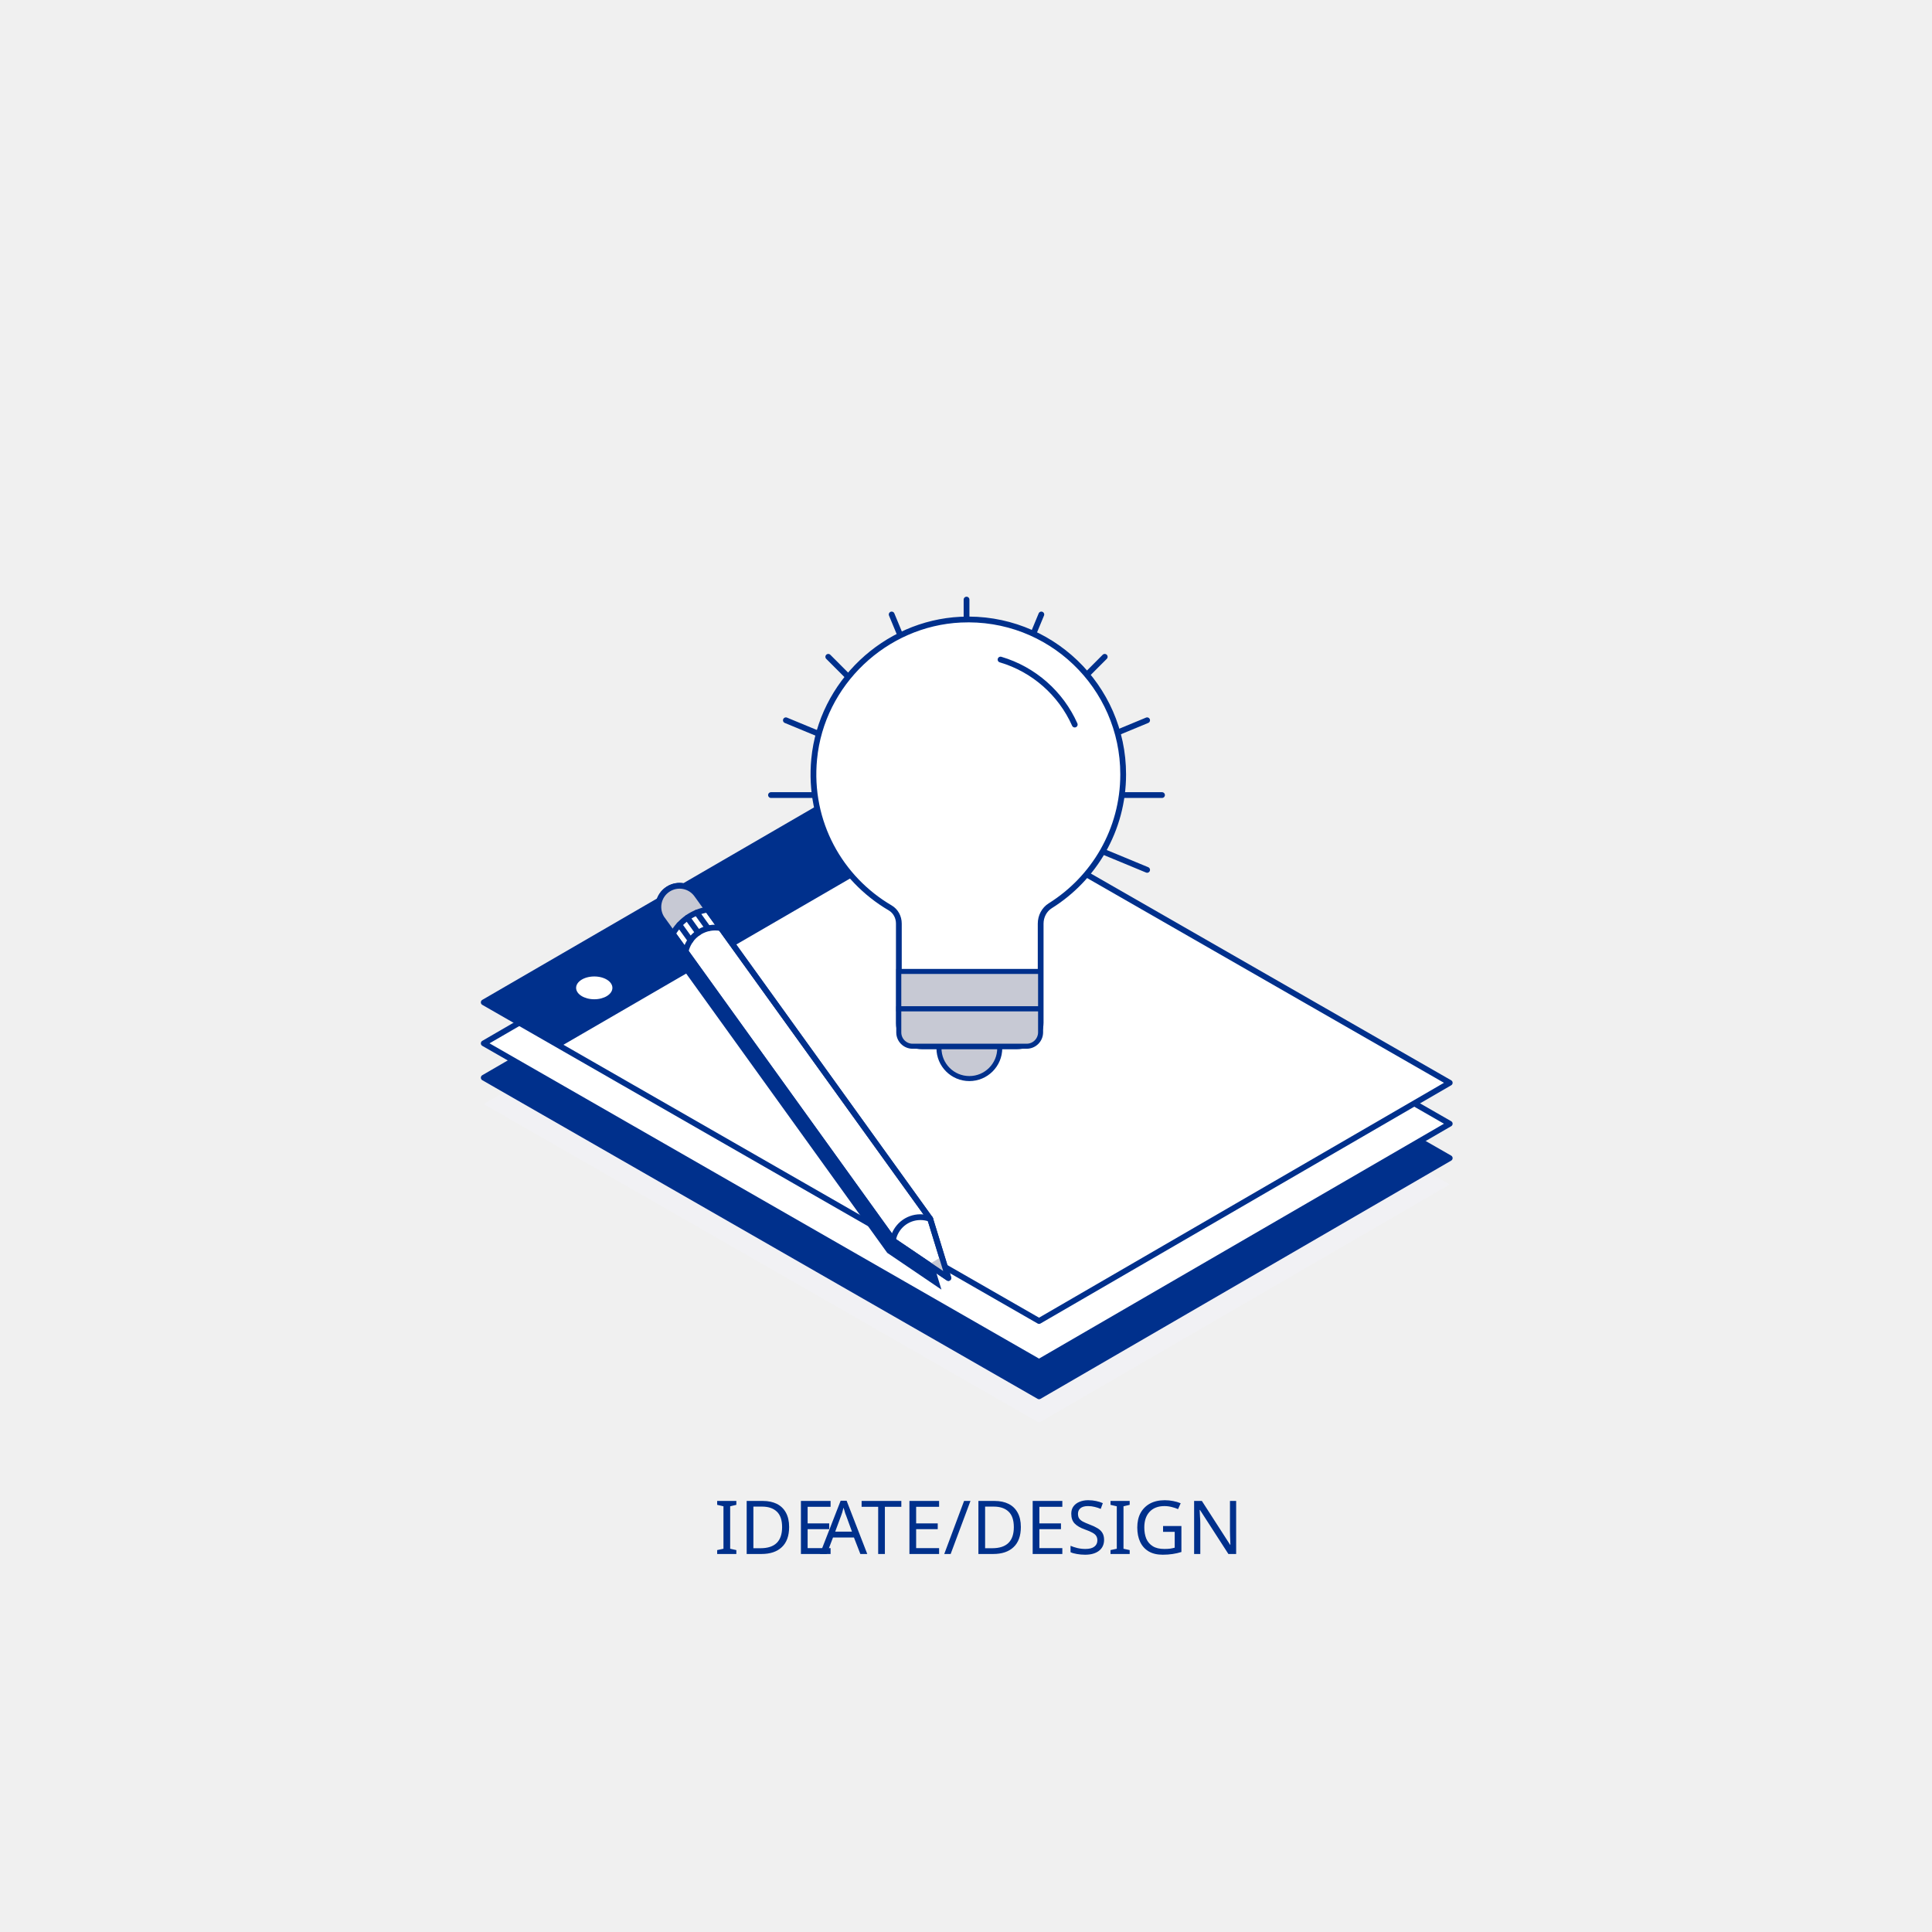
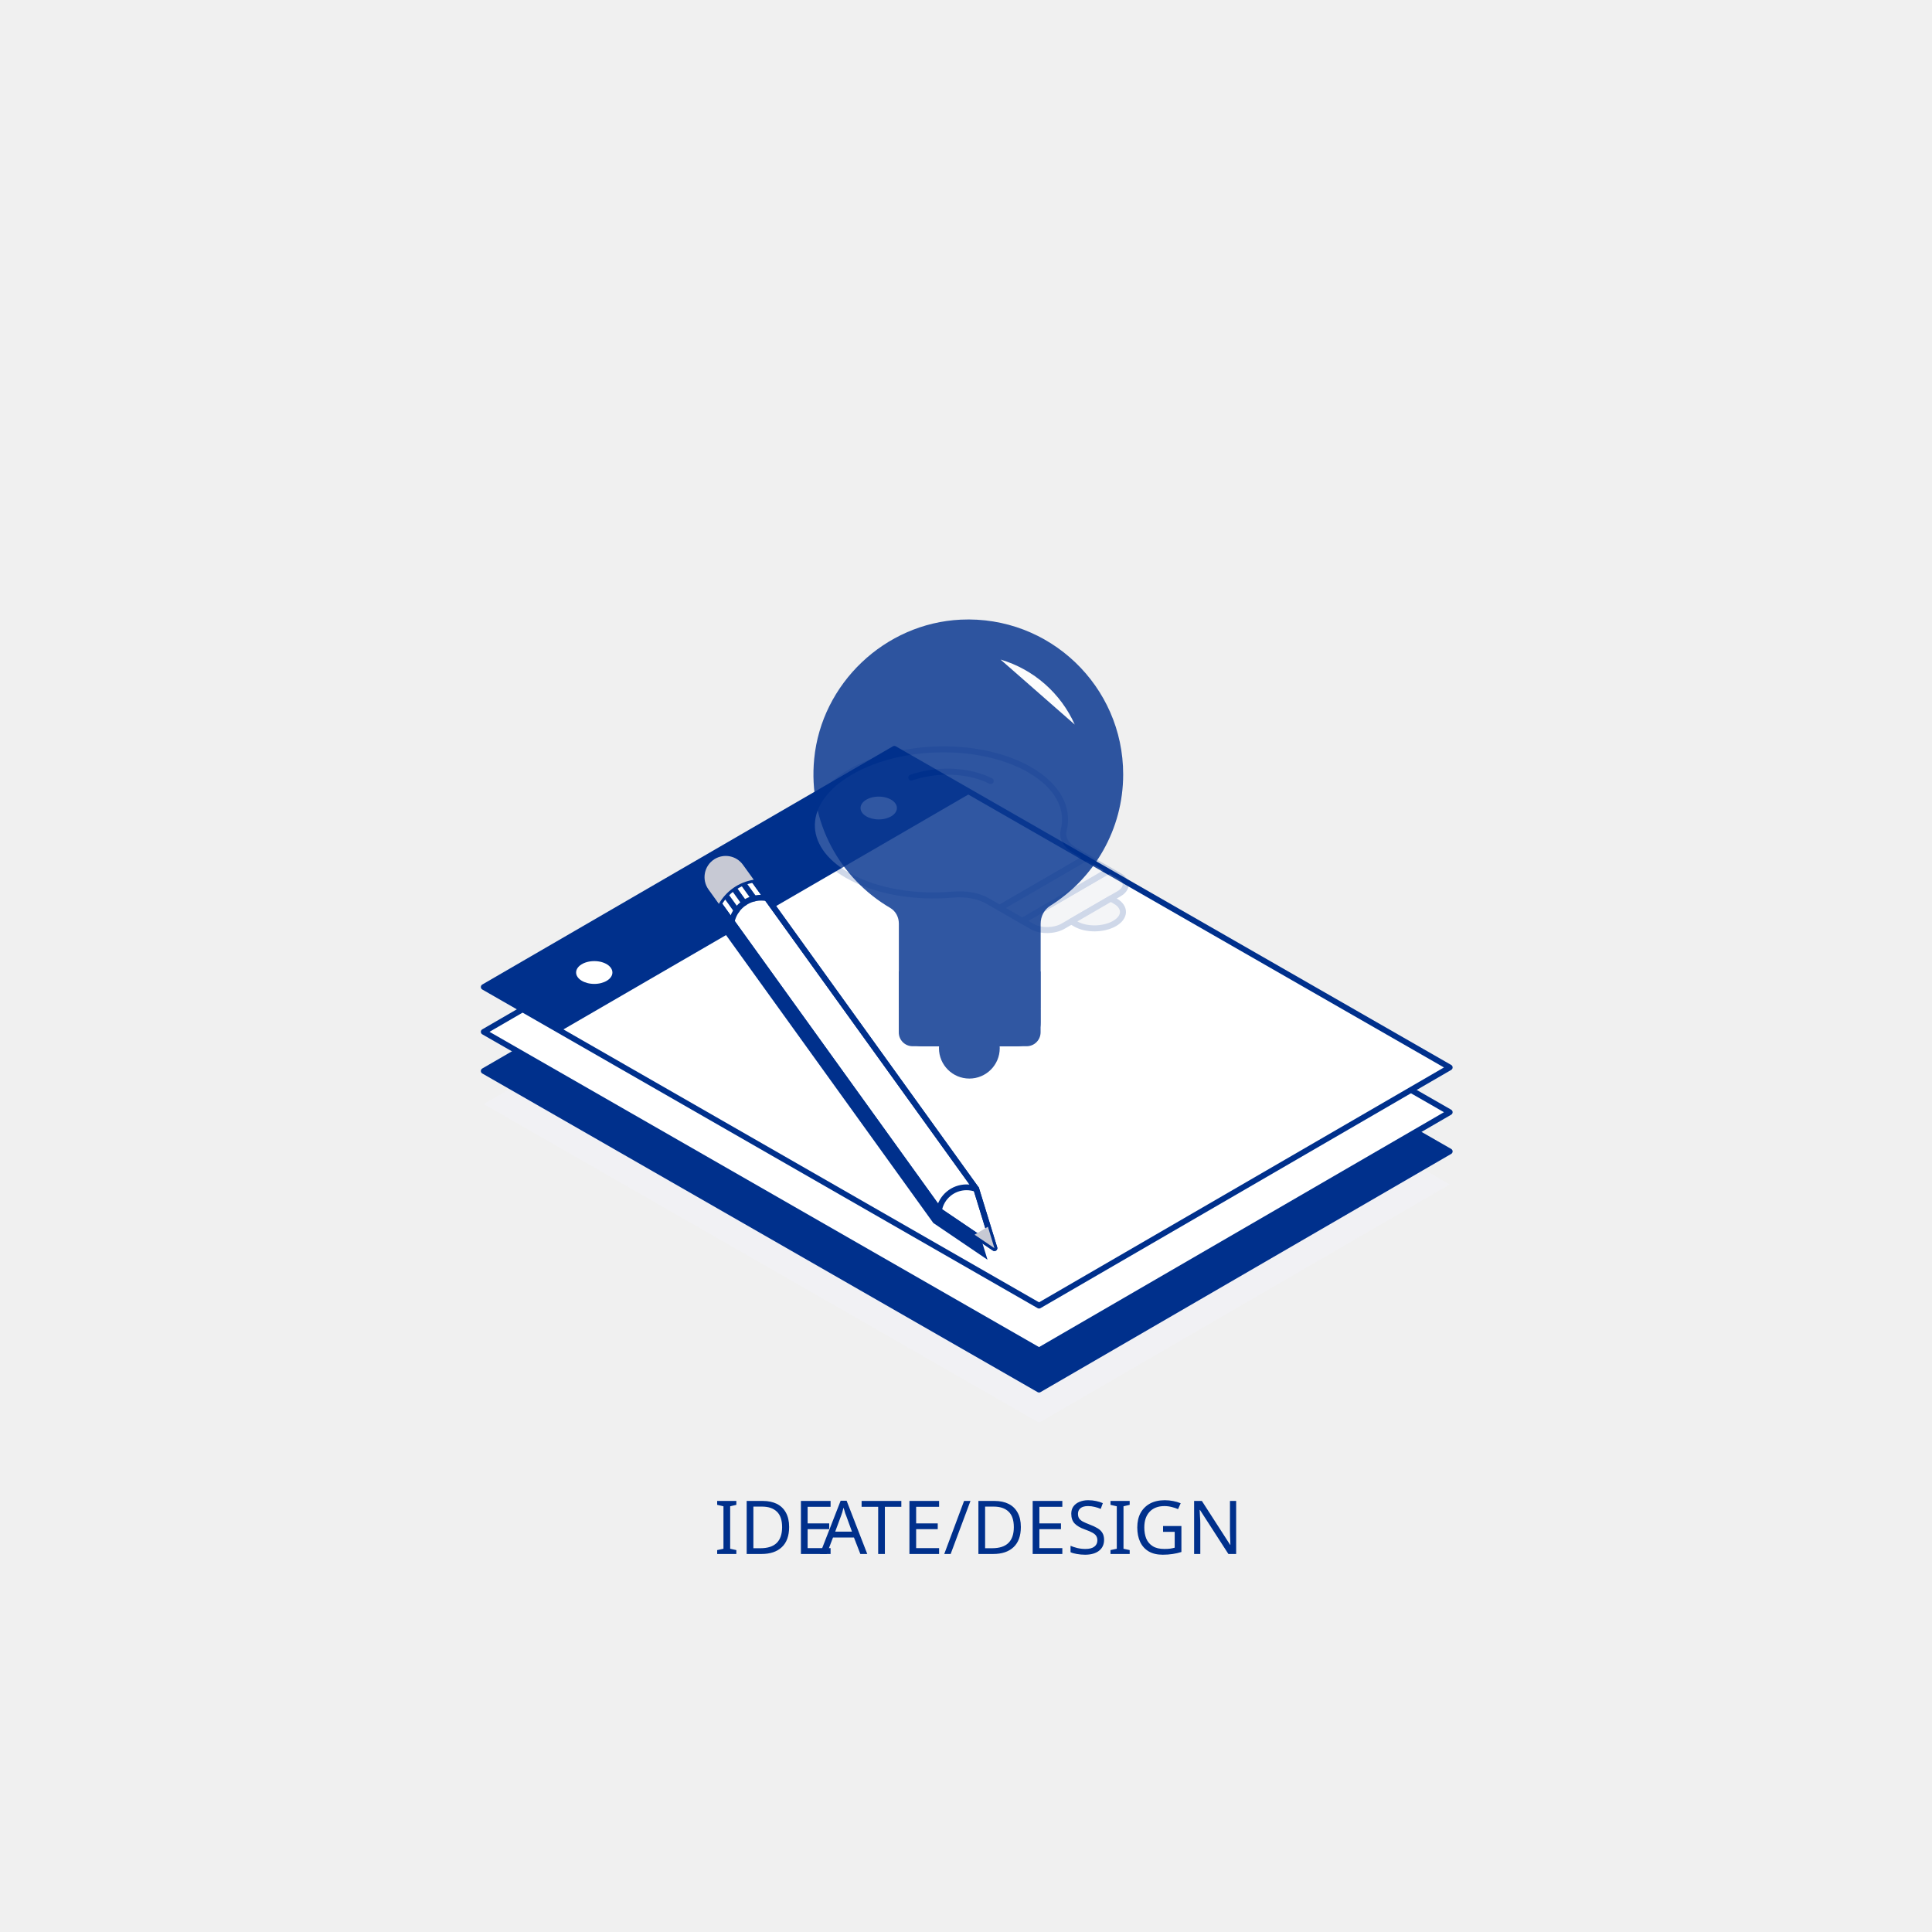
- <svg xmlns="http://www.w3.org/2000/svg" id="Layer_1_copy_3" data-name="Layer 1 copy 3" viewBox="0 0 288 288">
+ <svg xmlns="http://www.w3.org/2000/svg" id="Layer_1_copy_2" data-name="Layer 1 copy 2" viewBox="0 0 288 288">
  <defs>
    <style>
-       .cls-1, .cls-2 {
-         fill: none;
-       }
- 
-       .cls-3, .cls-4 {
+       .cls-1 {
        fill: #c7c9d4;
      }

-       .cls-5, .cls-4, .cls-6, .cls-2 {
-         stroke: #00308c;
-       }
- 
-       .cls-5, .cls-7 {
+       .cls-2 {
        fill: #fff;
      }

-       .cls-5, .cls-6, .cls-2 {
+       .cls-3, .cls-4, .cls-5 {
+         fill: #00308c;
+       }
+ 
+       .cls-3, .cls-6 {
+         stroke: #00308c;
        stroke-linecap: round;
        stroke-linejoin: round;
        stroke-width: .86px;
      }

-       .cls-4 {
-         stroke-miterlimit: 10;
-         stroke-width: .75px;
-       }
- 
-       .cls-6, .cls-8, .cls-9 {
-         fill: #00308c;
-       }
- 
-       .cls-10 {
+       .cls-7 {
        fill: #f1f1f4;
      }

-       .cls-9 {
+       .cls-5 {
        font-family: DIN2014-Regular, 'DIN 2014';
        font-size: 11.08px;
      }

-       .cls-11 {
+       .cls-8 {
        letter-spacing: -.03em;
      }

-       .cls-12 {
-         clip-path: url(#clippath);
+       .cls-6 {
+         fill: none;
      }
    </style>
-     <clipPath id="clippath">
-       <rect class="cls-1" x="137.25" y="155.72" width="15.36" height="6.19" />
-     </clipPath>
  </defs>
-   <text class="cls-9" transform="translate(106.47 231.65)">
+   <text class="cls-5" transform="translate(106.47 231.65)">
    <tspan x="0" y="0">IDE</tspan>
-     <tspan class="cls-11" x="15.75" y="0">A</tspan>
+     <tspan class="cls-8" x="15.75" y="0">A</tspan>
    <tspan x="21.86" y="0">TE/DESIGN</tspan>
  </text>
-   <polygon id="Pad_Shadow" data-name="Pad Shadow" class="cls-10" points="216.11 176.56 133.32 129.07 72.11 164.58 154.89 212.07 216.11 176.56" />
-   <polygon id="Pad_Bottom" data-name="Pad Bottom" class="cls-6" points="216.11 172.64 133.32 125.15 72.11 160.65 154.89 208.15 216.11 172.64" />
+   <polygon id="Pad_Shadow" data-name="Pad Shadow" class="cls-7" points="216.11 176.56 133.32 129.07 72.11 164.58 154.89 212.07 216.11 176.56" />
+   <polygon id="Pad_Bottom" data-name="Pad Bottom" class="cls-3" points="216.11 171.639 133.32 124.149 72.11 159.65 154.89 207.149 216.11 171.639" />
  <g id="Pad_Middle" data-name="Pad Middle">
-     <polygon class="cls-7" points="216.11 167.51 133.32 120.02 72.11 155.53 154.89 203.02 216.11 167.51" />
-     <polygon class="cls-2" points="216.11 167.51 133.32 120.02 72.11 155.53 154.89 203.02 216.11 167.51" />
+     <polygon class="cls-2" points="216.11 165.794 133.32 118.304 72.11 153.814 154.89 201.304 216.11 165.794" />
+     <polygon class="cls-6" points="216.11 165.794 133.32 118.304 72.11 153.814 154.89 201.304 216.11 165.794" />
  </g>
  <g id="Pad_Top" data-name="Pad Top">
-     <polygon class="cls-7" points="216.11 161.41 133.32 113.91 72.11 149.42 154.89 196.92 216.11 161.41" />
-     <polygon class="cls-2" points="216.11 161.41 133.32 113.91 72.11 149.42 154.89 196.92 216.11 161.41" />
-     <path class="cls-8" d="M133.32,113.91l-61.22,35.51,11.46,6.57,61.22-35.51-11.46-6.57ZM88.59,148.96c-1.49,0-2.71-.76-2.71-1.7s1.21-1.7,2.71-1.7,2.7.76,2.7,1.7-1.21,1.7-2.7,1.7M130.99,124.44c-1.49,0-2.71-.76-2.71-1.7s1.21-1.7,2.71-1.7,2.71.76,2.71,1.7-1.21,1.7-2.71,1.7" />
+     <polygon class="cls-2" points="216.11 159.121 133.32 111.623 72.11 147.133 154.89 194.631 216.11 159.121" />
+     <polygon class="cls-6" points="216.11 159.121 133.32 111.623 72.11 147.133 154.89 194.631 216.11 159.121" />
+     <path class="cls-4" d="M133.32,111.62l-61.22,35.51 11.46,6.57 61.22,-35.51 -11.46,-6.57ZM88.59,146.67c-1.49,0.00,-2.71,-0.76,-2.71,-1.70s1.21,-1.70,2.71,-1.70 2.70,0.76,2.70,1.70 -1.21,1.70,-2.70,1.70M130.99,122.15c-1.49,0.00,-2.71,-0.76,-2.71,-1.70s1.21,-1.70,2.71,-1.70 2.71,0.76,2.71,1.70 -1.21,1.70,-2.71,1.70" />
  </g>
-   <g id="Beam">
-     <line class="cls-5" x1="144.08" y1="97.82" x2="144.08" y2="89.38" />
-     <line class="cls-5" x1="136.15" y1="99.40" x2="132.92" y2="91.60" />
-     <line class="cls-5" x1="129.44" y1="103.89" x2="123.47" y2="97.91" />
-     <line class="cls-5" x1="124.95" y1="110.60" x2="117.15" y2="107.37" />
-     <line class="cls-5" x1="171.00" y1="129.67" x2="163.20" y2="126.44" />
-     <line class="cls-5" x1="123.38" y1="118.52" x2="114.93" y2="118.52" />
-     <line class="cls-5" x1="173.22" y1="118.52" x2="164.77" y2="118.52" />
-     <line class="cls-5" x1="124.95" y1="126.44" x2="117.15" y2="129.67" />
-     <line class="cls-5" x1="171.00" y1="107.37" x2="163.20" y2="110.60" />
-     <line class="cls-5" x1="164.68" y1="97.91" x2="158.71" y2="103.89" />
-     <line class="cls-5" x1="155.23" y1="91.60" x2="152.00" y2="99.40" />
+   <g id="Bulb_One" opacity="0.19" transform="translate(-10.71, -22.77) scale(1.04)">
+     <path class="cls-1" d="M169.33,146.63l1.44.83c1.2.69,1.16,1.83-.08,2.54l-8.02,4.65c-1.24.72-3.21.74-4.41.06l-1.44-.83,12.51-7.25Z" />
+     <path class="cls-6" d="M169.33,146.63l1.44.83c1.2.69,1.16,1.83-.08,2.54l-8.02,4.65c-1.24.72-3.21.74-4.41.06l-1.44-.83,12.51-7.25Z" />
+     <path class="cls-2" d="M157.87,132.22c4.08,2.34,5.7,5.58,4.89,8.7-.27,1.06.31,2.12,1.59,2.86l1.75,1-12.51,7.25-1.75-1c-1.28-.74-3.11-1.07-4.95-.91-5.42.48-11.05-.43-15.13-2.77-6.97-4-6.76-10.64.47-14.82,7.23-4.18,18.66-4.32,25.63-.32" />
+     <path class="cls-6" d="M157.87,132.22c4.08,2.34,5.7,5.58,4.89,8.7-.27,1.06.31,2.12,1.59,2.86l1.75,1-12.51,7.25-1.75-1c-1.28-.74-3.11-1.07-4.95-.91-5.42.48-11.05-.43-15.13-2.77-6.97-4-6.76-10.64.47-14.82,7.23-4.18,18.66-4.32,25.63-.32Z" />
+     <polygon class="cls-1" points="153.61 152.04 166.11 144.79 169.33 146.63 156.82 153.89 153.61 152.04" />
+     <polygon class="cls-6" points="153.61 152.04 166.11 144.79 169.33 146.63 156.82 153.89 153.61 152.04" />
+     <path class="cls-1" d="M169.52,150.69l.63.36c.76.43,1.12,1.01,1.11,1.59-.02.58-.42,1.17-1.2,1.62-1.56.91-4.06.94-5.57.07l-.63-.36,5.67-3.29Z" />
+     <path class="cls-6" d="M169.52,150.69l.63.36c.76.43,1.12,1.01,1.11,1.59-.02.58-.42,1.17-1.2,1.62-1.56.91-4.06.94-5.57.07l-.63-.36,5.67-3.29Z" />
+     <path class="cls-2" d="M140.91,133.35c.73-.25,3.31-1.08,6.62-.79,2.47.21,4.09.94,4.77,1.28" />
+     <path class="cls-6" d="M140.91,133.35c.73-.25,3.31-1.08,6.62-.79,2.47.21,4.09.94,4.77,1.28" />
  </g>
-   <g id="Pencil">
-     <polygon class="cls-8" points="103.33 135.76 97.84 138.95 132.26 186.76 140.34 192.24 137.63 183.41 103.33 135.76" />
-     <path class="cls-7" d="M98.75,137.05l34.54,47.99,8.08,5.47-2.71-8.82-34.79-48.33c-.97-1.35-2.82-1.72-4.24-.84-1.55.97-1.96,3.04-.89,4.53" />
-     <path class="cls-2" d="M98.75,137.05l34.54,47.99,8.08,5.47-2.71-8.82-34.79-48.33c-.97-1.35-2.82-1.72-4.24-.84-1.55.97-1.96,3.04-.89,4.53Z" />
-     <polygon class="cls-3" points="141.37 190.52 140.4 187.32 138.41 188.51 141.37 190.52" />
-     <path class="cls-2" d="M133.12,184.8c.37-1.92,2.06-3.36,4.09-3.36.51,0,1,.09,1.46.26" />
-     <path class="cls-3" d="M103.88,133.36c-.97-1.35-2.82-1.72-4.24-.84-1.55.97-1.96,3.04-.89,4.53l1.54,2.14c1.07-1.89,2.97-3.25,5.2-3.6l-1.61-2.23Z" />
-     <path class="cls-2" d="M107.47,138.35c-.28-.05-.57-.08-.86-.08-2.17,0-3.98,1.53-4.41,3.58" />
-     <path class="cls-2" d="M105.49,135.59c-2.23.35-4.12,1.71-5.2,3.6" />
-     <line class="cls-2" x1="103.86" y1="136.04" x2="105.55" y2="138.39" />
-     <line class="cls-2" x1="102.47" y1="136.81" x2="104.08" y2="139.05" />
-     <line class="cls-2" x1="101.27" y1="137.85" x2="102.94" y2="140.17" />
-     <path class="cls-2" d="M98.75,137.05l34.54,47.99,8.08,5.47-2.71-8.82-34.79-48.33c-.97-1.35-2.82-1.72-4.24-.84-1.55.97-1.96,3.04-.89,4.53Z" />
-   </g>
-   <g id="Bulb_Two">
+   <g id="Bulb_Two" opacity="0.81">
    <g class="cls-12">
      <circle class="cls-4" cx="144.5" cy="156.25" r="4.53" />
    </g>
    <path class="cls-5" d="M167.43,115.43c0-13.12-10.95-23.69-24.22-23.06-11.29.54-20.75,9.5-21.84,20.76-.92,9.45,3.88,17.85,11.33,22.21.82.48,1.29,1.38,1.29,2.33v14.86c0,1.9,1.54,3.45,3.45,3.45h14.16c1.95,0,3.53-1.58,3.53-3.53v-14.76c0-1.08.52-2.1,1.43-2.67,6.52-4.08,10.87-11.32,10.87-19.58Z" />
    <rect class="cls-4" x="133.98" y="144.81" width="21.14" height="5.57" />
    <path class="cls-4" d="M133.98,150.39h21.14v3.49c0,1.15-.93,2.08-2.08,2.08h-17c-1.14,0-2.06-.92-2.06-2.06v-3.51h0Z" />
    <path class="cls-2" d="M149.15,98.32c4.95,1.46,8.99,5.04,11.06,9.69" />
  </g>
+   <g id="Pencil">
+     <polygon class="cls-4" points="110.197 131.306 104.706 134.496 139.126 182.307 147.206 187.786 144.497 178.957 110.197 131.306" />
+     <path class="cls-2" d="M105.62,132.60l34.54,47.99 8.08,5.47 -2.71,-8.82 -34.79,-48.33c-0.97,-1.35,-2.82,-1.72,-4.24,-0.84 -1.55,0.97,-1.96,3.04,-0.89,4.53" />
+     <path class="cls-6" d="M105.62,132.60l34.54,47.99 8.08,5.47 -2.71,-8.82 -34.79,-48.33c-0.97,-1.35,-2.82,-1.72,-4.24,-0.84 -1.55,0.97,-1.96,3.04,-0.89,4.53Z" />
+     <path class="cls-6" d="M139.99,180.35c0.37,-1.92,2.06,-3.36,4.09,-3.36 0.51,0.00,1.00,0.09,1.46,0.26" />
+     <path class="cls-6" d="M114.34,133.90c-0.28,-0.05,-0.57,-0.08,-0.86,-0.08 -2.17,0.00,-3.98,1.53,-4.41,3.58" />
+     <path class="cls-6" d="M112.36,131.14c-2.23,0.35,-4.12,1.71,-5.20,3.60" />
+     <line class="cls-6" x1="110.73" y1="131.59" x2="112.42" y2="133.94" />
+     <line class="cls-6" x1="109.34" y1="132.36" x2="110.95" y2="134.60" />
+     <line class="cls-6" x1="108.14" y1="133.40" x2="109.81" y2="135.72" />
+     <path class="cls-6" d="M105.62,132.60l34.54,47.99 8.08,5.47 -2.71,-8.82 -34.79,-48.33c-0.97,-1.35,-2.82,-1.72,-4.24,-0.84 -1.55,0.97,-1.96,3.04,-0.89,4.53Z" />
+     <polygon class="cls-1" points="148.237 186.066 147.266 182.867 145.276 184.056 148.237 186.066" />
+     <path class="cls-1" d="M110.75,128.91c-0.97,-1.35,-2.82,-1.72,-4.24,-0.84 -1.55,0.97,-1.96,3.04,-0.89,4.53l1.54,2.14c1.07,-1.89,2.97,-3.25,5.20,-3.60l-1.61,-2.23Z" />
+   </g>
</svg>
